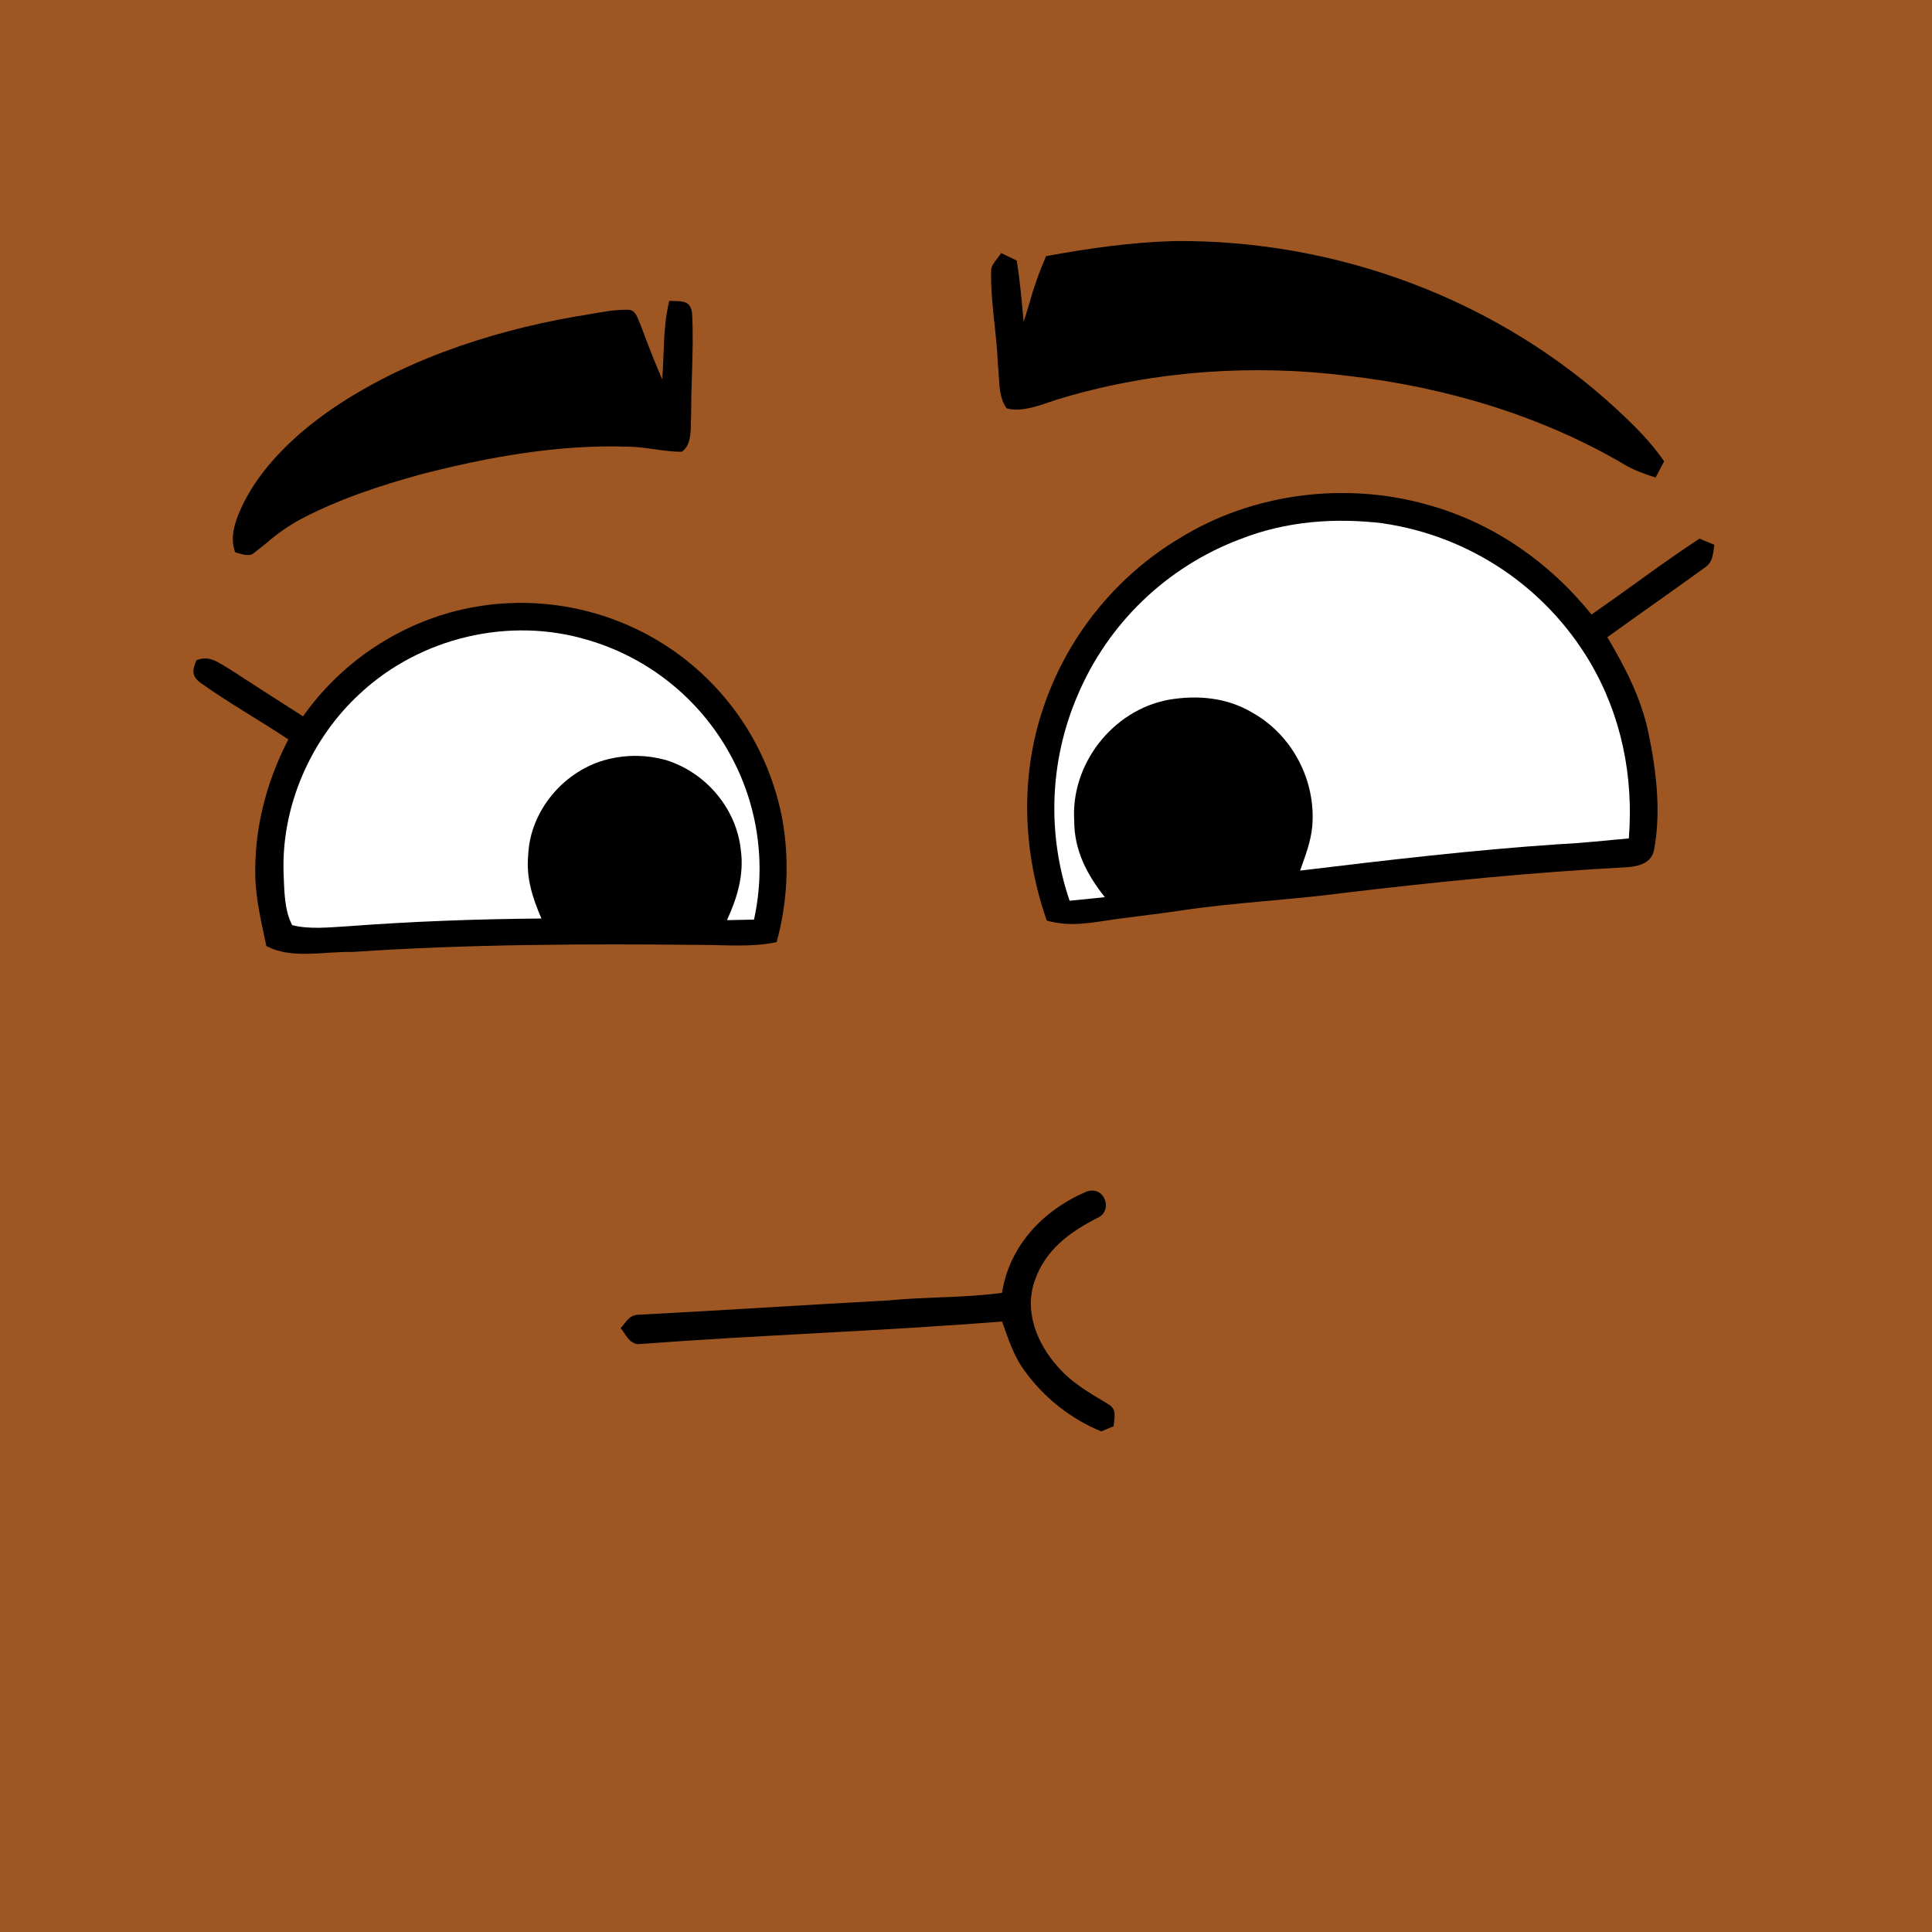
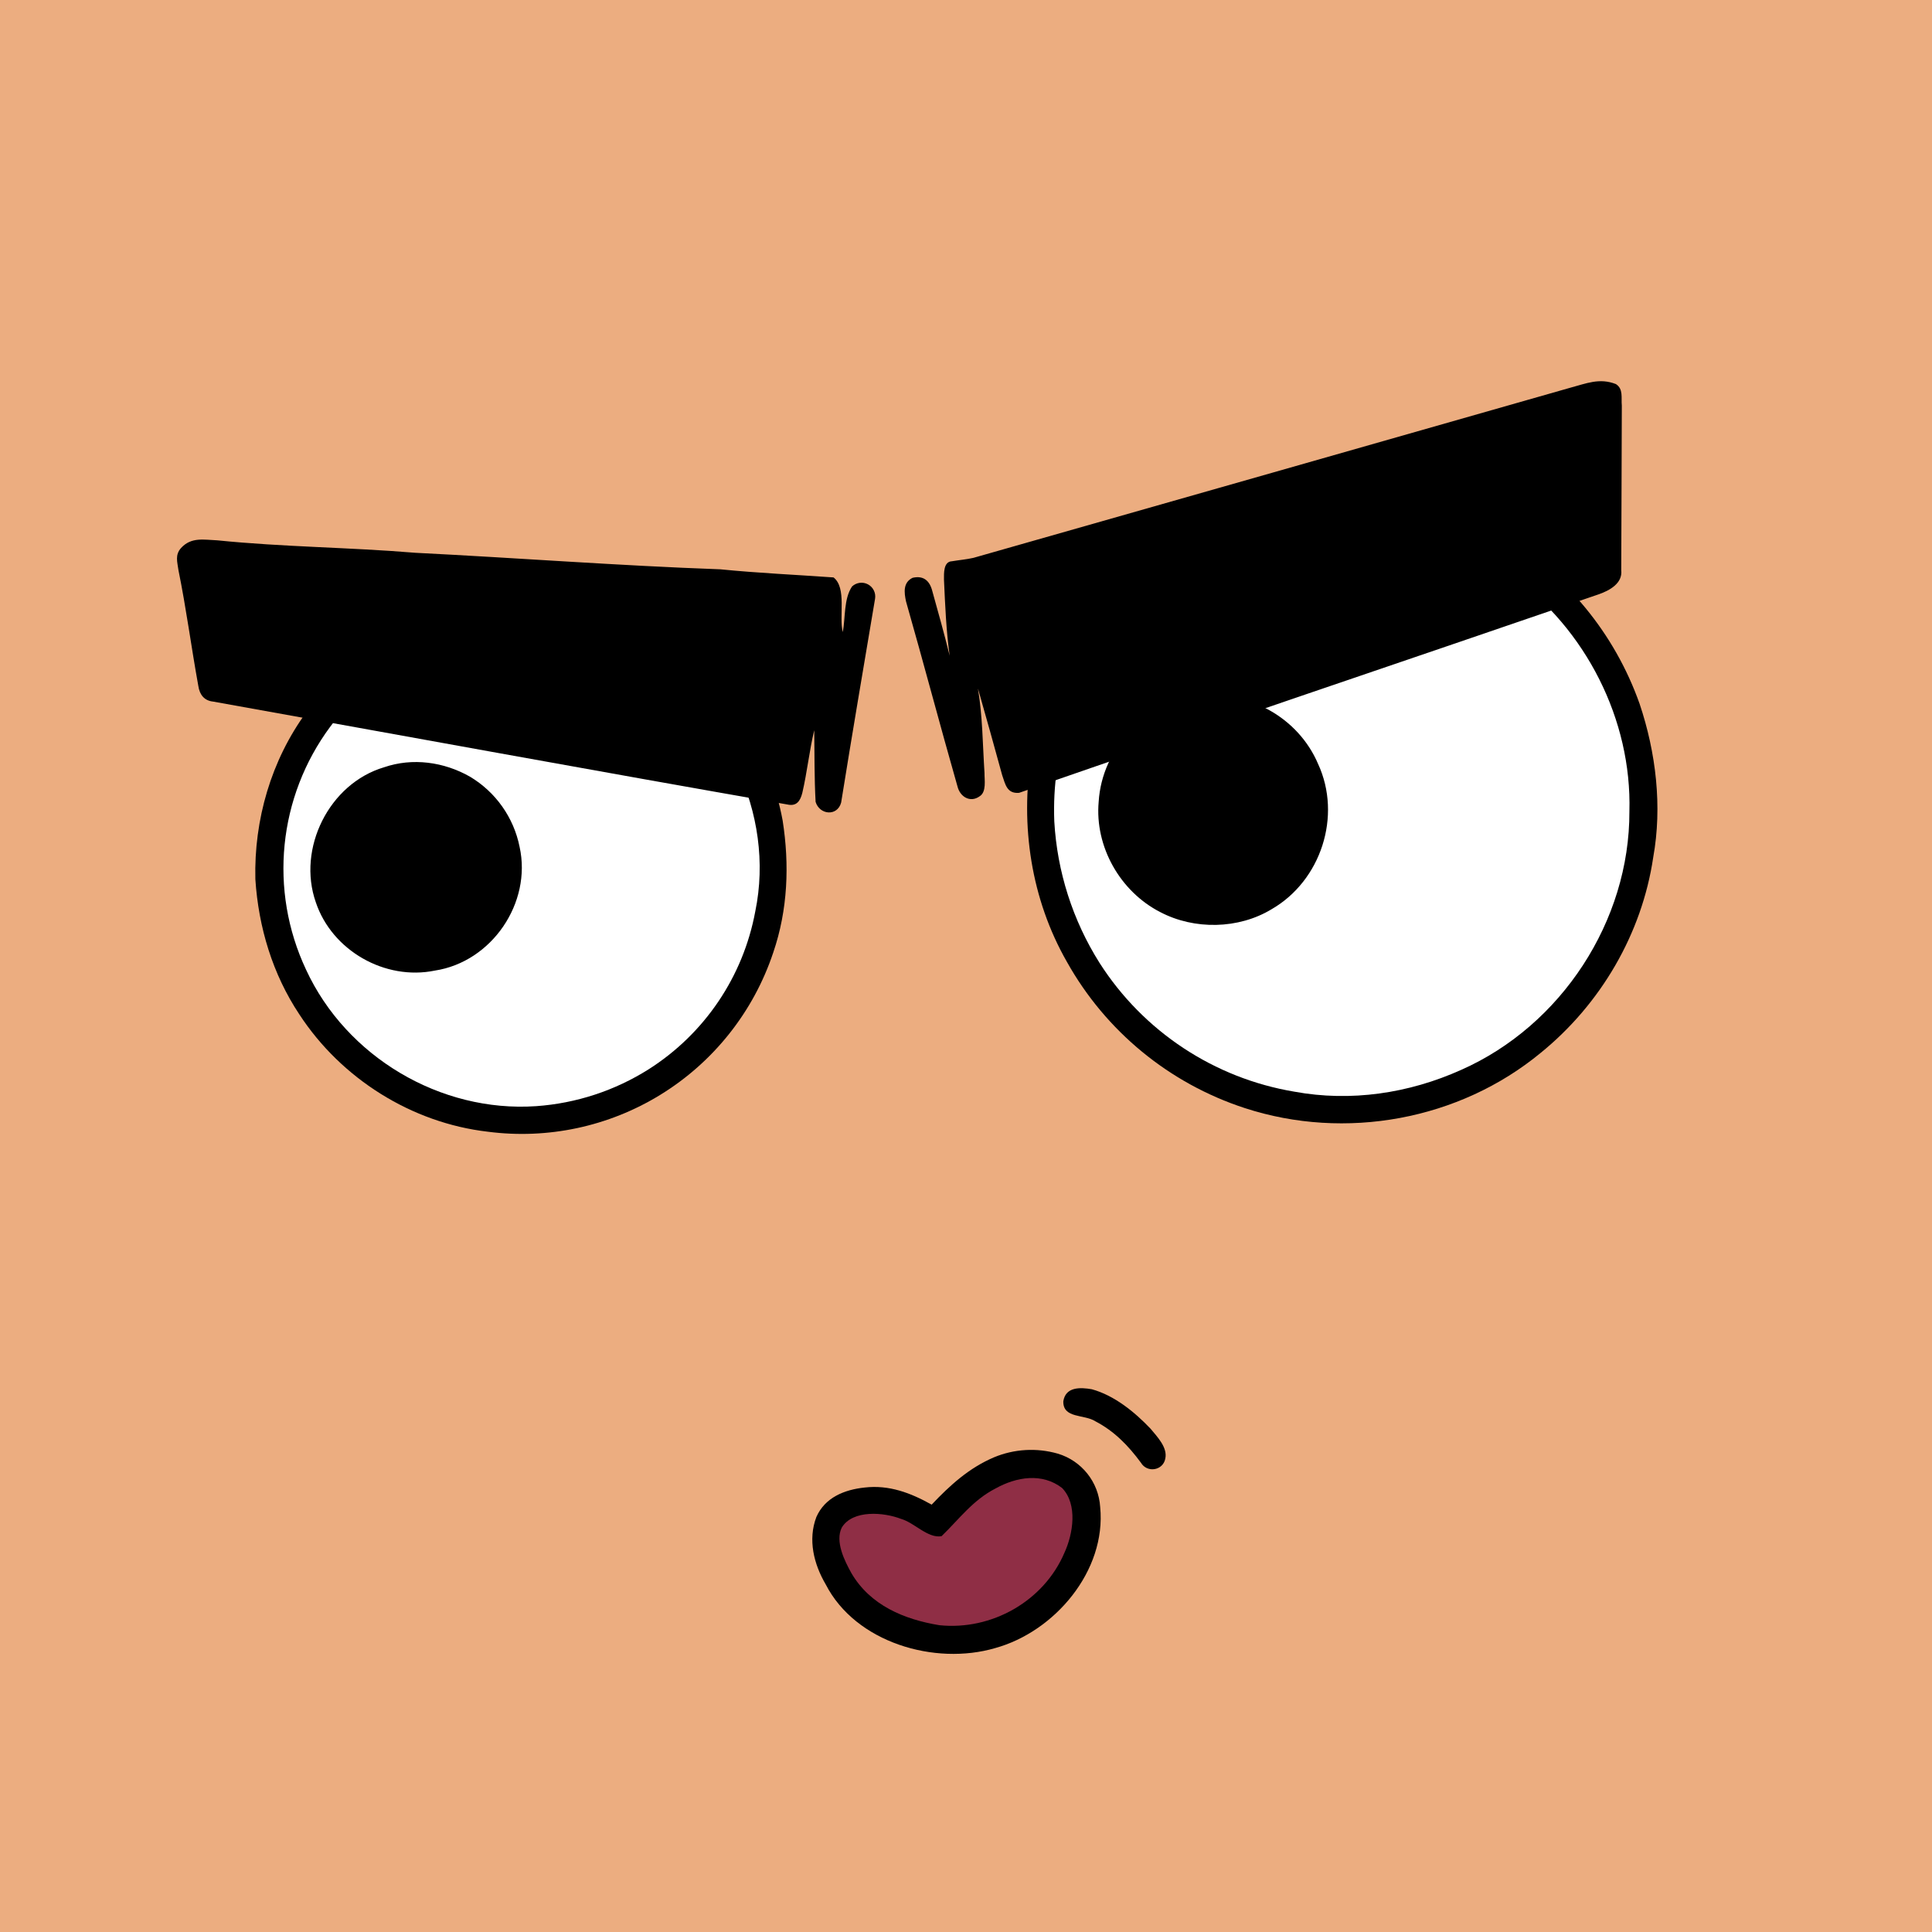
- <svg xmlns="http://www.w3.org/2000/svg" viewBox="0 0 400 400" fill="none" shape-rendering="auto" aria-hidden="true">
-   <defs>
-     <g id="eyes-variant05-0825b662">
-       <path d="M258.77 3.28c13.52 3.69 25.28 11.87 34.03 22.75 7.5-5.17 14.74-10.73 22.37-15.71l3.07 1.28c-.34 2.1-.24 3.64-2.24 4.9-6.6 4.79-13.31 9.45-19.92 14.23 3.77 6.35 7.07 12.73 8.56 20.03 1.59 7.7 2.58 16.1 1.14 23.88-.44 2.76-3.06 3.5-5.47 3.7-19.7 1.03-39.4 3.02-59 5.35-11.06 1.46-22.15 1.93-33.21 3.58-4.5.68-9.03 1.18-13.54 1.79-5 .7-9.54 1.77-14.54.33-4.84-13.86-5.54-28.92-1.07-42.97a65.2 65.2 0 0 1 28.7-36.27C222.7.9 241.8-1.52 258.77 3.28" fill="black" />
-       <path d="M249.77 7.18a59.8 59.8 0 0 1 42.62 28.54c6.6 11.12 9.16 23.82 8.14 36.67-4.76.4-9.48.97-14.25 1.18-18.01 1.2-35.9 3.32-53.81 5.48 1.05-2.96 2.25-6.07 2.52-9.2.8-9.38-4.1-18.83-12.31-23.45-5.31-3.2-11.43-3.75-17.45-2.72-11.6 2.17-20.3 13.34-19.52 25.13 0 6.06 2.66 11.12 6.34 15.74l-7.3.74a59.3 59.3 0 0 1 1.6-42.4 59.2 59.2 0 0 1 33.74-32.47c9.48-3.74 19.65-4.48 29.7-3.26" fill="white" />
-       <path d="M100.82 32.24a55 55 0 0 1 24.51 36.47 58 58 0 0 1-1.24 25.15c-5.34 1.1-10.4.57-15.8.57-24.03-.24-48-.16-72 1.46-5.88-.14-12.64 1.57-17.85-1.24-.94-4.53-2.07-9.19-2.27-13.82-.33-10.1 2.18-19.99 6.83-28.94-5.99-3.98-12.32-7.55-18.19-11.72-1.89-1.4-1.69-2.69-.82-4.69 2.76-1.07 4.5.51 6.78 1.81q7.61 4.95 15.27 9.82a55.8 55.8 0 0 1 31.73-21.84 55.3 55.3 0 0 1 43.05 6.97" fill="black" />
-       <path d="M85.1 31.33a49.4 49.4 0 0 1 29.24 23.44 49 49 0 0 1 5.07 34.42l-5.6.12c2.12-4.63 3.57-9.36 2.87-14.52-.9-8.64-7.3-16.11-15.55-18.64a23.5 23.5 0 0 0-11.8-.2C80.3 58.09 73.06 66.48 72.66 75.8c-.47 4.7.9 8.93 2.74 13.17-13.38.1-26.76.6-40.1 1.6-3.68.21-7.9.7-11.5-.23-1.64-3.05-1.63-7.15-1.78-10.54-.55-13.95 5.57-28.01 15.83-37.42 12.47-11.6 30.9-16.01 47.25-11.05" fill="white" />
+ <svg xmlns="http://www.w3.org/2000/svg" viewBox="0 0 400 400" fill="none" shape-rendering="auto">
+   <mask id="viewboxMask">
+     <rect width="400" height="400" rx="0" ry="0" x="0" y="0" fill="#fff" />
+   </mask>
+   <g mask="url(#viewboxMask)">
+     <rect fill="#ecad80" width="400" height="400" x="0" y="0" />
+     <g transform="translate(-279 -322)">
+       <path d="M550.3 424.38a65.71 65.71 0 0 1 39.66 8.67 65.75 65.75 0 0 1 28.5 34.66c3.4 10.1 4.72 21.28 2.82 31.8-2.34 15.83-10.89 30.39-23.28 40.46-16.89 13.94-40.48 18.23-61.27 11.45a65.46 65.46 0 0 1-36.85-30.3c-7.4-12.95-9.69-28.2-7.34-42.87a64.98 64.98 0 0 1 18.4-35.3 65.16 65.16 0 0 1 39.36-18.57Z" fill="#000" />
+       <path d="M549.26 430.26a59.64 59.64 0 0 1 42.62 10.89c15.42 11.05 25 29.85 24.47 48.85.07 22.7-14.11 44.36-34.86 53.52-10.79 4.85-22.8 6.65-34.5 4.5a59.52 59.52 0 0 1-40.34-26.66 61.43 61.43 0 0 1-9.37-29.31 60.42 60.42 0 0 1 13.41-40.36 59.5 59.5 0 0 1 38.57-21.43Z" fill="#fff" />
+       <path d="M381.25 447.09a55.31 55.31 0 0 1 36.48 9.14 55.11 55.11 0 0 1 23.31 35.66c1.43 9.16 1.07 18.48-1.94 27.3a54.94 54.94 0 0 1-23.42 29.5 54.73 54.73 0 0 1-35.67 7.62c-15.79-1.82-30.36-11-39.03-24.29-5.54-8.32-8.46-18.03-9.11-27.98-.3-12.3 3.26-24.63 10.57-34.6a55.15 55.15 0 0 1 38.81-22.35Z" fill="#000" />
+       <path d="M378.25 453.29a49.13 49.13 0 0 1 32.86 5.6c17.98 9.93 28.44 31.6 24.26 51.82a49.36 49.36 0 0 1-22.02 32.64 50.2 50.2 0 0 1-23.36 7.67c-19.83 1.35-39.3-10.23-47.63-28.27a49.26 49.26 0 0 1 5.04-50.33 49.4 49.4 0 0 1 30.85-19.14Z" fill="#fff" />
+       <path d="M527.25 466.2c10.29-1.32 20.55 4.37 24.64 13.95 4.98 10.77.62 24.2-9.63 30.1-6.84 4.14-16 4.3-23.06.58-8.27-4.24-13.57-13.53-12.73-22.85.68-11.13 9.72-20.52 20.78-21.78ZM358.53 480.85c5.9-2.02 12.38-1.11 17.75 1.94a21.93 21.93 0 0 1 10.3 14.56c2.55 11.6-5.77 23.8-17.55 25.6-10.32 2.12-21.3-4.15-24.64-14.13-3.92-11.13 2.73-24.59 14.14-27.97Z" fill="#000" />
    </g>
-     <g id="eyebrows-variant13-0825b662">
-       <path d="M298.36 55.49c-24.74-23-58.3-35.43-92-35.08-8.91.26-17.67 1.52-26.42 3.12a74 74 0 0 0-3.52 9.98q-.54 1.83-1.12 3.66l-.13-1.4c-.35-3.79-.7-7.57-1.3-11.32l-3.24-1.56q-.33.55-.8 1.12c-.6.76-1.23 1.55-1.26 2.44-.1 3.74.3 7.48.7 11.22.3 2.78.6 5.58.7 8.37q.12 1.01.17 2.16c.13 2.41.28 5.08 1.65 6.85 2.83.76 6.04-.34 9.02-1.36q1.6-.55 3.05-.96c18.93-5.52 39.16-6.87 58.7-4.4 20 2.3 40.08 8.24 57.45 18.54 1.95 1.1 4 1.8 6.12 2.5l1.77-3.35c-2.7-3.96-6.05-7.28-9.54-10.53m-191.74-7.4c.13-4.23.27-8.46.03-12.66-.26-2.54-1.86-2.58-3.72-2.6l-1-.05c-.92 3.61-1.06 7.52-1.21 11.37q-.08 2.5-.25 4.91a199 199 0 0 1-4.5-11.36q-.2-.39-.37-.83c-.43-1.08-.9-2.26-2.24-2.23-2.5-.06-5.02.4-7.53.84-1.15.2-2.3.42-3.44.57-18.15 3.2-37.02 9.52-52.08 20.37-6.6 4.82-13.05 11.1-16.67 18.52-1.44 3.11-2.83 6.47-1.6 9.9l.42.12c1.08.33 2.6.8 3.42.06q1.38-1.06 2.72-2.15a40 40 0 0 1 6.5-4.6c7.97-4.3 16.8-7.19 25.5-9.59 13.84-3.56 28.46-6.2 42.8-5.7 1.83.01 3.63.27 5.43.53 1.88.26 3.77.53 5.67.53 1.8-1.27 1.85-3.62 1.9-5.77q0-.93.06-1.76c-.02-2.8.07-5.6.16-8.42" fill="black" />
+     <g transform="translate(-279 -322)">
+       <path d="M613.54 401.51c1.6 1 1.08 2.86 1.24 4.48-.06 11.34-.05 22.7-.12 34.04.32 2.75-2.42 4.22-4.62 5-40 13.74-80.12 27.25-120.05 41.12-2.53.2-2.84-1.75-3.5-3.66-1.64-6-3.31-11.98-5.02-17.95.97 5.75.98 11.66 1.36 17.47-.02 1.44.45 3.94-1 4.85-1.94 1.4-4.06.13-4.59-2.03-3.64-12.73-7.02-25.58-10.66-38.32-.39-1.83-.65-3.9 1.36-4.88 2.11-.5 3.41.47 4 2.44 1.27 4.55 2.55 9.11 3.68 13.7-.73-5.24-.94-10.5-1.18-15.77 0-1.27-.14-3.73 1.66-3.8 1.47-.25 2.98-.37 4.43-.7 41.23-11.75 82.37-23.45 123.6-35.23 3.27-.87 6.02-2.08 9.4-.76ZM324 433.87c13.64 1.39 27.36 1.44 41 2.58 21.04 1.05 42.11 2.67 63.14 3.42 7.8.78 15.61 1.12 23.44 1.68 2.77 2.19 1.08 8.08 1.91 11.33.56-2.97.18-6.9 1.92-9.46a2.85 2.85 0 0 1 4.76 2.56c-2.36 14.03-4.77 28.14-7.02 42.18-.8 2.93-4.48 2.56-5.29-.15-.27-4.92-.21-9.89-.28-14.83-1.03 4.3-1.47 8.69-2.47 12.98-.42 1.64-1.16 2.84-3.1 2.4-39.47-6.89-79.39-14.23-118.86-21.3-1.88-.19-2.83-1.45-3.09-3.25-1.45-7.98-2.5-16.04-4.12-24-.23-1.7-.74-3.13.56-4.57 2.12-2.3 4.72-1.68 7.5-1.57Z" fill="#000" />
    </g>
-     <g id="mouth-variant10-0825b662">
-       <path d="M110.46 29.11c3.76-1.34 5.6 4 2.21 5.46-5.65 2.88-10.76 6.61-12.9 12.86-2.33 6.4.4 13.12 4.74 17.96 2.94 3.37 6.6 5.42 10.37 7.69 1.96 1.1 1.3 2.77 1.18 4.6q-1.28.52-2.57 1.08a37 37 0 0 1-15.83-12.5C95.3 63.1 94.28 59.6 92.95 56c-25.08 2-50.35 2.8-75.45 4.7-1.85-.31-2.44-2-3.5-3.32 1.1-1.2 1.69-2.66 3.52-2.77 17.3-.9 34.6-2.03 51.97-2.98 7.82-.76 15.69-.5 23.45-1.56 1.56-9.83 8.58-17.16 17.5-20.96" fill="black" />
+     <g transform="translate(-279 -322)">
+       <path d="M505.05 609.63c4.67 1.28 8.87 4.71 12.16 8.17 1.37 1.66 3.56 3.88 3.05 6.2-.46 2.46-3.75 3.02-5.05.83-2.6-3.53-5.52-6.54-9.45-8.58-2.27-1.46-6.72-.53-6.61-4.14.48-3.02 3.52-2.9 5.9-2.48ZM498 622.96a12.32 12.32 0 0 1 8.78 11.06c1.3 13.18-9.39 25.8-21.75 29.2-12.46 3.65-28.87-1.11-35.07-13.18-2.47-4.2-3.73-9.26-1.94-13.96 1.78-4.05 5.82-5.66 9.97-6.1 5.09-.6 9.55 1.11 13.9 3.54 3.82-4.04 7.74-7.6 12.91-9.8a20.02 20.02 0 0 1 13.2-.76Z" fill="#000" />
+       <path d="M498.91 630.09c3.25 3.38 2.26 9.5.47 13.39-4.28 10.05-15.11 16.13-25.9 15-7.3-1.2-14.31-4.12-18.2-10.77-1.43-2.56-3.43-6.58-2-9.44 2.27-3.76 8.76-3.17 12.27-1.8 2.75.76 5.53 4.08 8.39 3.58 3.67-3.56 6.48-7.47 11.18-9.88 4.32-2.4 9.63-3.3 13.8-.08Z" fill="#8F2E45" />
    </g>
-     <clipPath id="clip-0825b662">
-       <rect width="400" height="400" rx="0" ry="0" />
-     </clipPath>
-   </defs>
-   <g clip-path="url(#clip-0825b662)">
-     <rect width="400" height="400" fill="#9e5622" />
-     <use transform="translate(36.7 101.2)" href="#eyes-variant05-0825b662" />
-     <use transform="translate(36.64 29.5)" href="#eyebrows-variant13-0825b662" />
-     <use transform="translate(114.51 217.6)" href="#mouth-variant10-0825b662" />
+     <g transform="translate(-279 -322)" />
  </g>
</svg>
